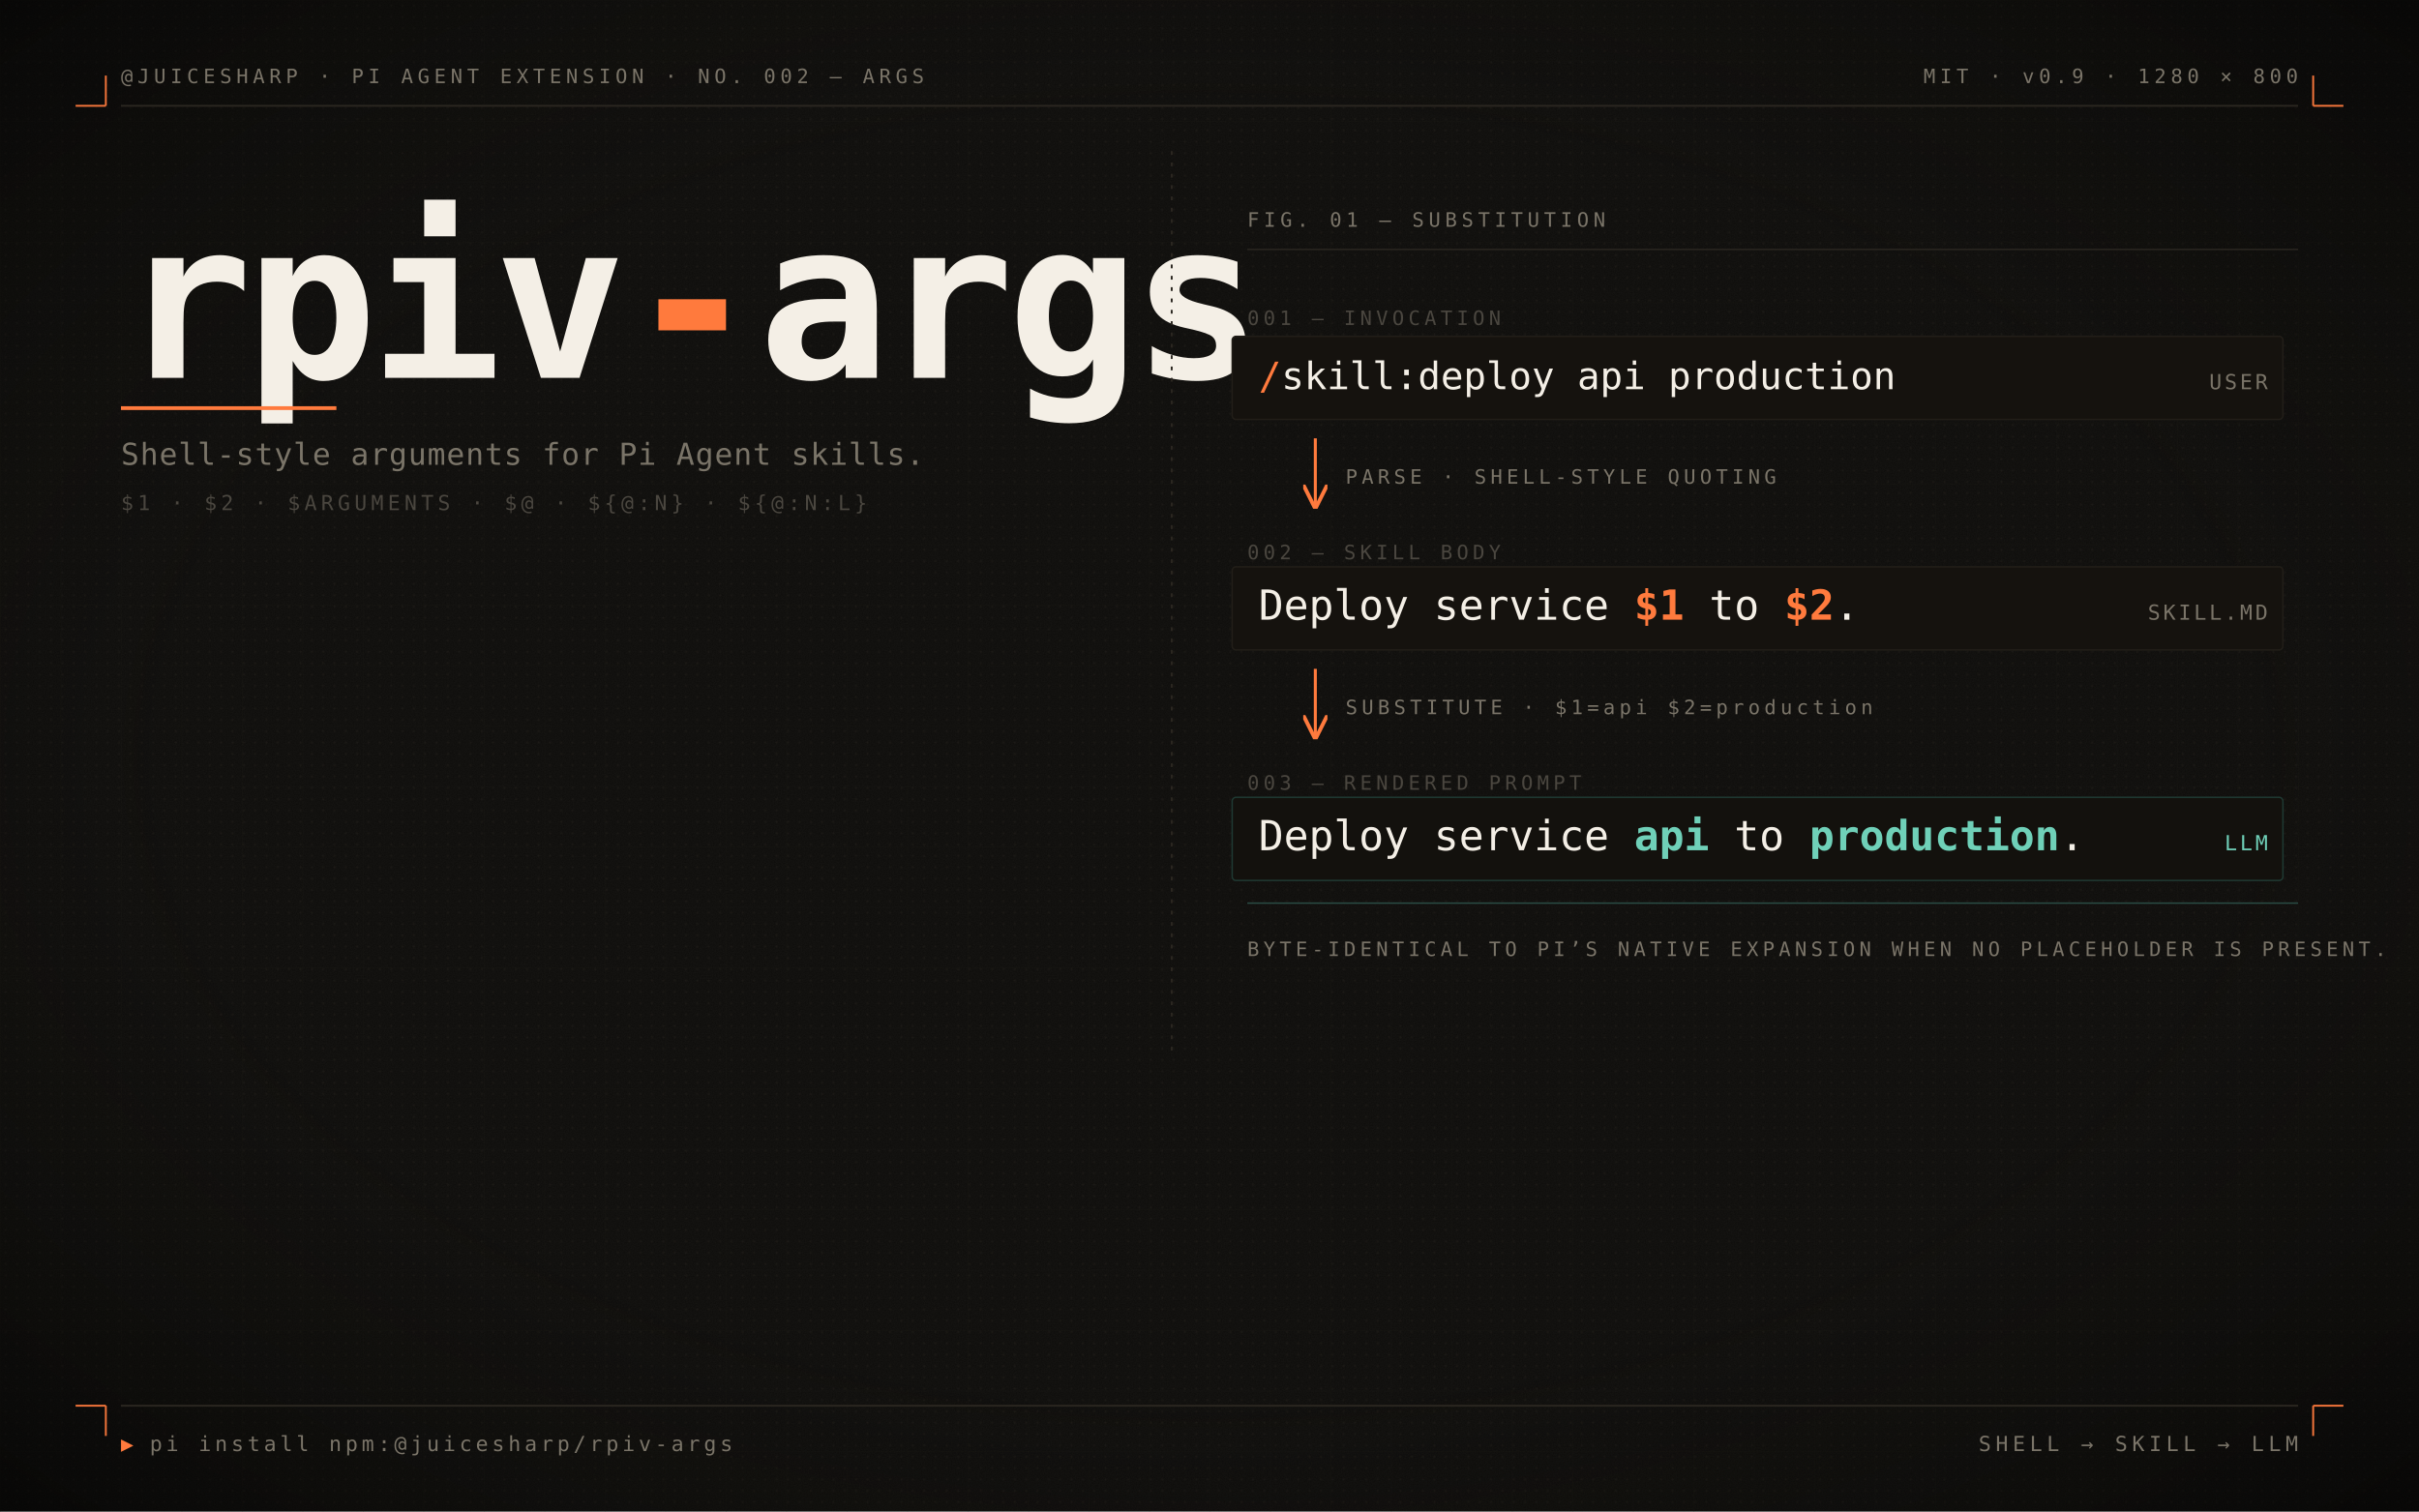
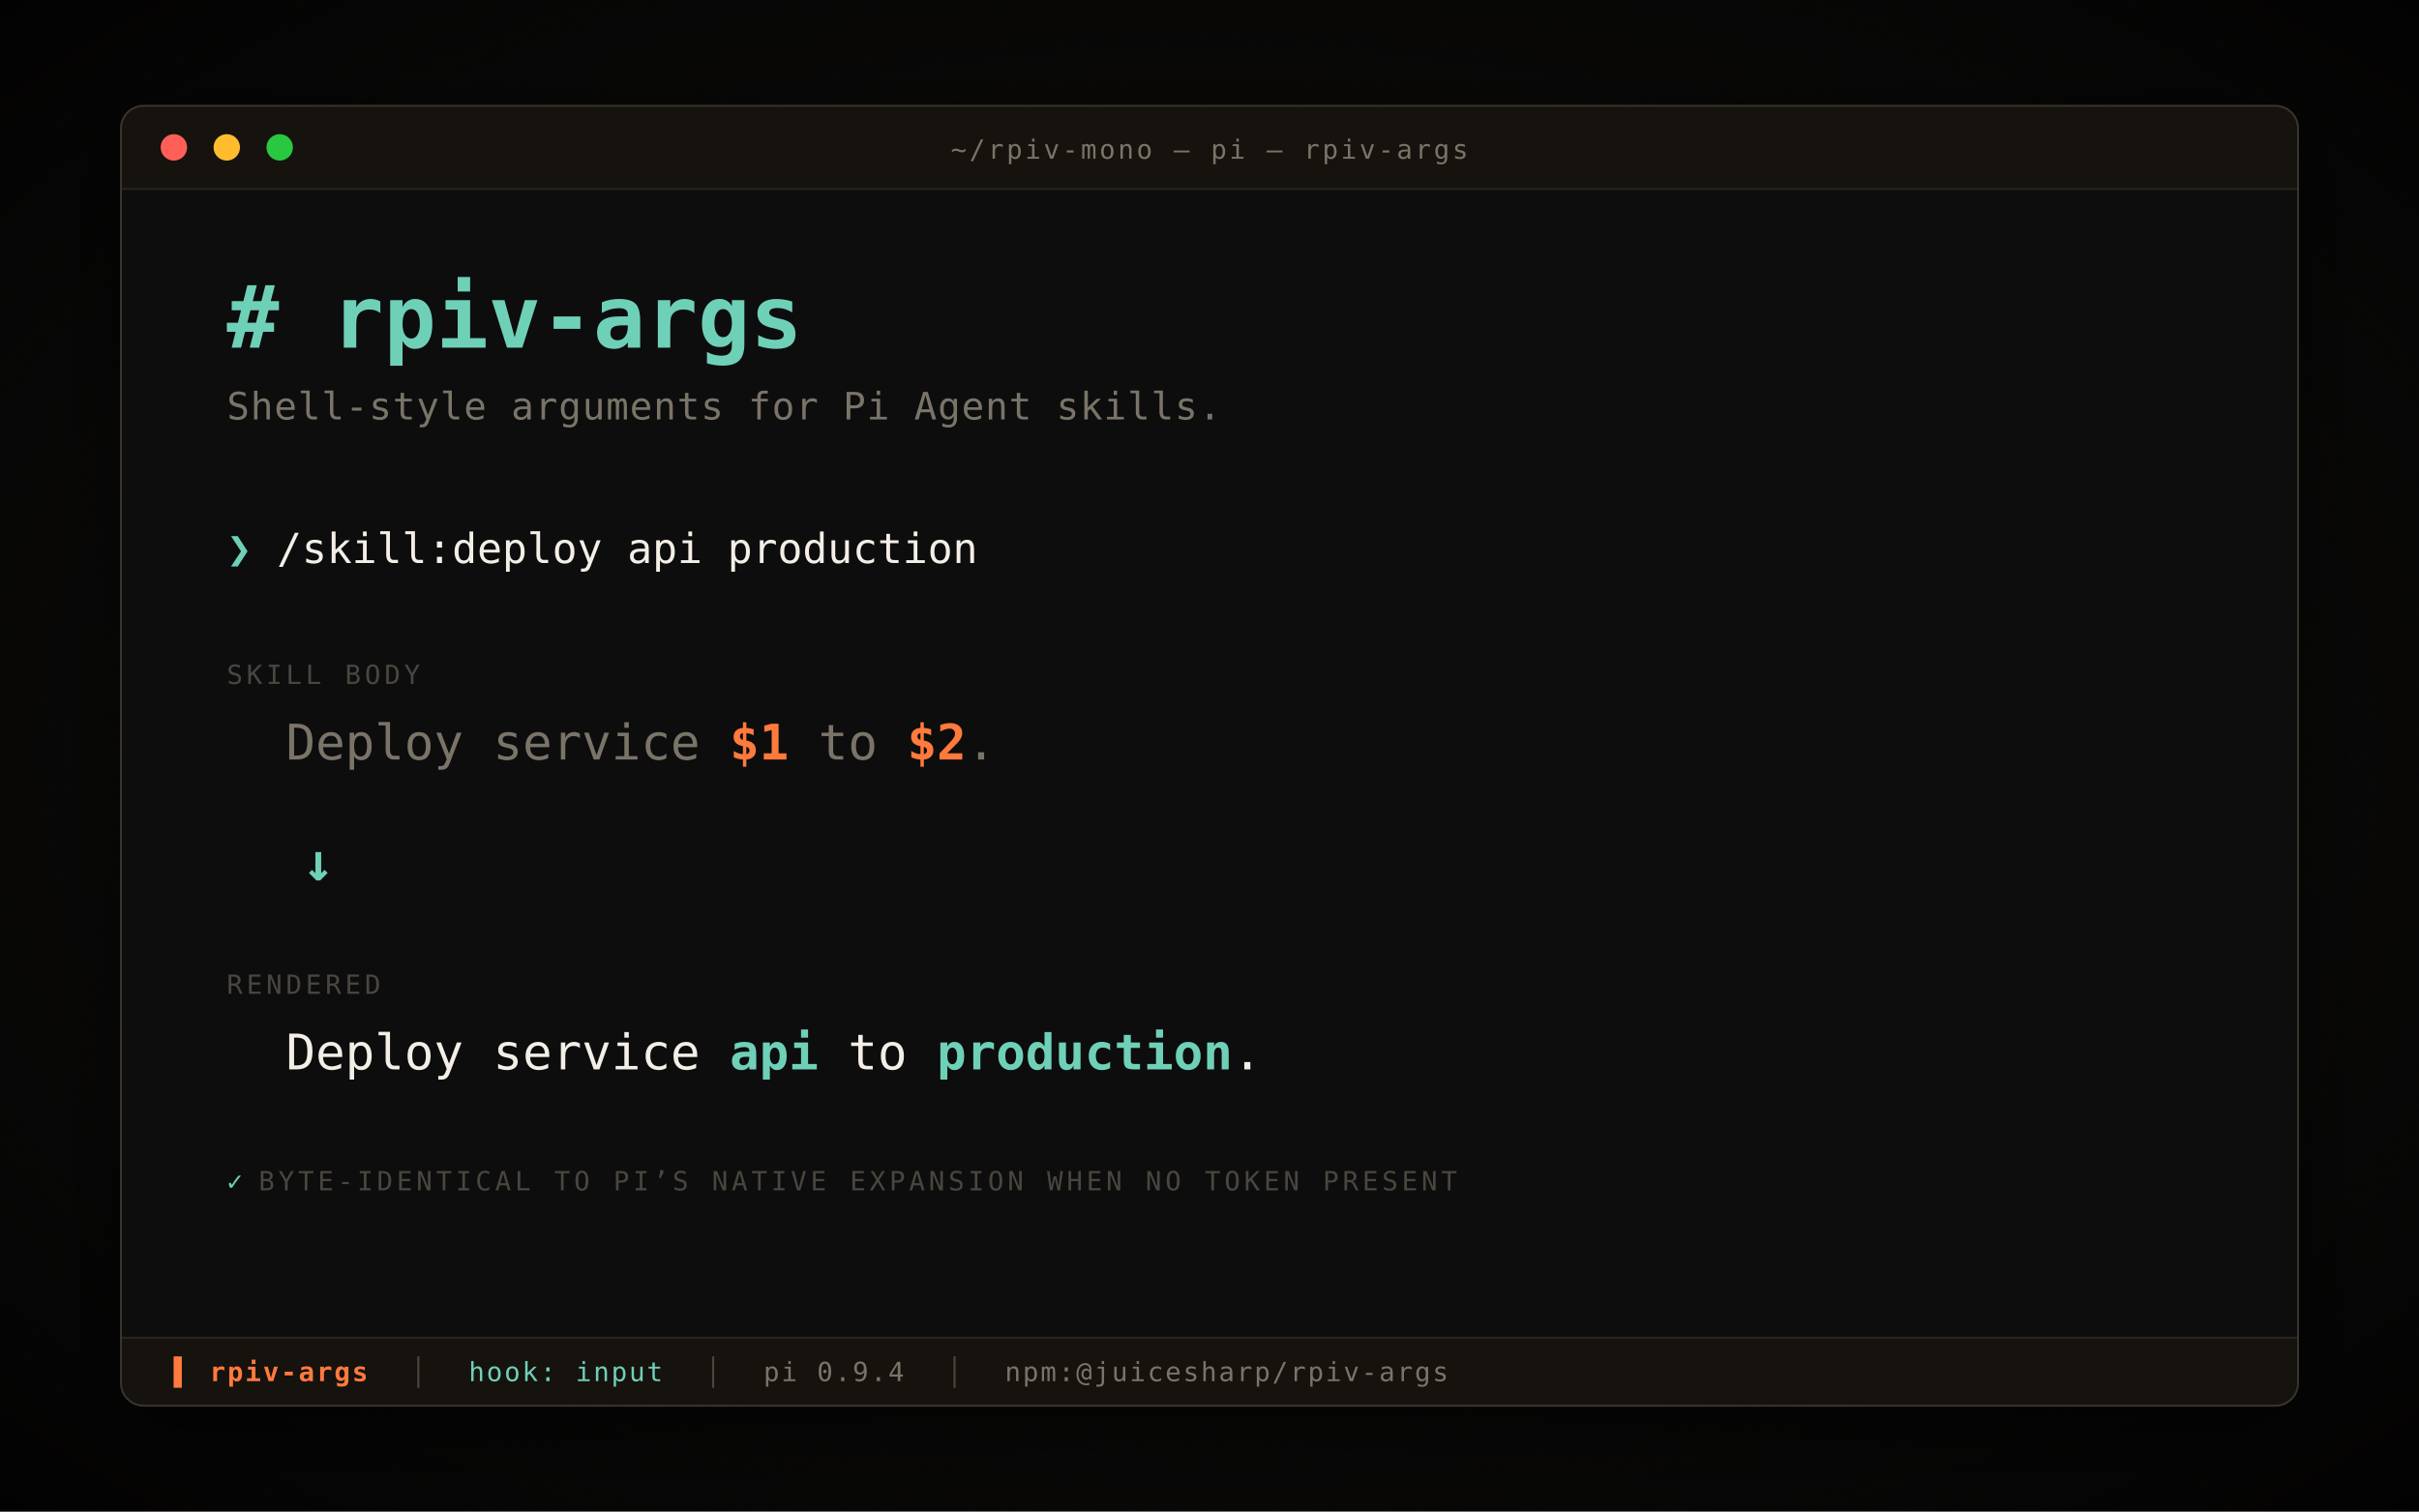
<svg xmlns="http://www.w3.org/2000/svg" viewBox="0 0 1280 800" role="img" aria-label="rpiv-args — Shell-style arguments for Pi Agent skills" preserveAspectRatio="xMidYMid meet">
  <defs>
    <style>
-       .mono   { font-family: 'JetBrains Mono', 'Fira Code', 'SFMono-Regular', ui-monospace, Menlo, Consolas, monospace; }
-       .ink    { fill: #F4EFE6; }
-       .paper  { fill: #0E0D0B; }
-       .muted  { fill: #7A7468; }
-       .dim    { fill: #4A463F; }
+       .mono { font-family: 'JetBrains Mono', 'Fira Code', 'SFMono-Regular', ui-monospace, Menlo, Consolas, monospace; }
+       .ink { fill: #F4EFE6; }
+       .muted { fill: #7A7468; }
+       .dim { fill: #4A463F; }
      .accent { fill: #FF7A3D; }
-       .mint   { fill: #6FD0B8; }
-       .rule   { stroke: #2A2620; }
-       .rule-bright { stroke: #FF7A3D; }
+       .mint { fill: #6FD0B8; }
    </style>
    <filter id="grain" x="0" y="0" width="100%" height="100%">
      <feTurbulence type="fractalNoise" baseFrequency="1.4" numOctaves="2" seed="7" />
-       <feColorMatrix values="0 0 0 0 0.96                              0 0 0 0 0.94                              0 0 0 0 0.88                              0 0 0 0.06 0" />
+       <feColorMatrix values="0 0 0 0 0.96  0 0 0 0 0.94  0 0 0 0 0.88  0 0 0 0.04 0" />
    </filter>
-     <pattern id="grid" width="32" height="32" patternUnits="userSpaceOnUse">
-       <path d="M32 0 H0 V32" fill="none" stroke="#161411" stroke-width="0.5" />
-     </pattern>
-     <pattern id="dots" width="6" height="6" patternUnits="userSpaceOnUse">
-       <circle cx="3" cy="3" r="0.6" fill="#231F1A" />
-     </pattern>
-     <marker id="chev" viewBox="0 0 10 10" refX="9" refY="5" markerWidth="8" markerHeight="8" orient="auto-start-reverse">
-       <path d="M0 0 L10 5 L0 10" fill="none" stroke="#FF7A3D" stroke-width="1.6" stroke-linecap="round" stroke-linejoin="round" />
-     </marker>
+     <radialGradient id="vignette" cx="50%" cy="50%" r="70%">
+       <stop offset="55%" stop-color="#070605" stop-opacity="0" />
+       <stop offset="100%" stop-color="#000" stop-opacity="0.7" />
+     </radialGradient>
+     <filter id="winShadow" x="-10%" y="-10%" width="120%" height="130%">
+       <feDropShadow dx="0" dy="14" stdDeviation="22" flood-color="#000" flood-opacity="0.6" />
+     </filter>
+     <clipPath id="wclip">
+       <rect x="64" y="56" width="1152" height="688" rx="12" />
+     </clipPath>
  </defs>
-   <rect width="1280" height="800" class="paper" />
-   <rect width="1280" height="800" fill="url(#grid)" opacity="0.55" />
-   <rect width="1280" height="800" fill="url(#dots)" opacity="0.4" />
-   <rect width="1280" height="800" filter="url(#grain)" opacity="0.5" />
-   <radialGradient id="vignette" cx="50%" cy="50%" r="70%">
-     <stop offset="60%" stop-color="#0E0D0B" stop-opacity="0" />
-     <stop offset="100%" stop-color="#000" stop-opacity="0.55" />
-   </radialGradient>
+   <rect width="1280" height="800" fill="#070605" />
+   <rect width="1280" height="800" filter="url(#grain)" opacity="0.45" />
  <rect width="1280" height="800" fill="url(#vignette)" />
-   <g class="rule-bright" stroke-width="1" fill="none" opacity="0.95">
-     <path d="M40 56 L56 56 M56 40 L56 56" />
-     <path d="M1240 56 L1224 56 M1224 40 L1224 56" />
-     <path d="M40 744 L56 744 M56 760 L56 744" />
-     <path d="M1240 744 L1224 744 M1224 760 L1224 744" />
+   <rect x="64" y="56" width="1152" height="688" rx="12" fill="#0E0D0B" filter="url(#winShadow)" />
+   <g clip-path="url(#wclip)">
+     <rect x="64" y="56" width="1152" height="44" fill="#16120E" />
+     <line x1="64" y1="100" x2="1216" y2="100" stroke="#2A2620" />
+     <circle cx="92" cy="78" r="7" fill="#FF5F57" />
+     <circle cx="120" cy="78" r="7" fill="#FFBD2E" />
+     <circle cx="148" cy="78" r="7" fill="#28C840" />
+     <text class="mono muted" x="640" y="84" font-size="14" letter-spacing="1.4" text-anchor="middle">~/rpiv-mono — pi — rpiv-args</text>
+     <text class="mono mint" x="120" y="184" font-size="46" font-weight="700"># rpiv-args</text>
+     <text class="mono muted" x="120" y="222" font-size="20" letter-spacing="0.5">Shell-style arguments for Pi Agent skills.</text>
+     <text class="mono" x="120" y="298" font-size="22">
+       <tspan class="mint" font-weight="700">❯</tspan>
+       <tspan class="ink">/skill:deploy api production</tspan>
+     </text>
+     <text class="mono dim" x="120" y="362" font-size="14" letter-spacing="2">SKILL BODY</text>
+     <text class="mono muted" xml:space="preserve" x="120" y="402" font-size="26">  Deploy service <tspan class="accent" font-weight="700">$1</tspan> to <tspan class="accent" font-weight="700">$2</tspan>.</text>
+     <text class="mono mint" x="160" y="466" font-size="28" font-weight="700">↓</text>
+     <text class="mono dim" x="120" y="526" font-size="14" letter-spacing="2">RENDERED</text>
+     <text class="mono ink" xml:space="preserve" x="120" y="566" font-size="26">  Deploy service <tspan class="mint" font-weight="700">api</tspan> to <tspan class="mint" font-weight="700">production</tspan>.</text>
+     <text class="mono" x="120" y="630" font-size="14" letter-spacing="2">
+       <tspan class="mint">✓</tspan>
+       <tspan class="dim">BYTE-IDENTICAL TO PI’S NATIVE EXPANSION WHEN NO TOKEN PRESENT</tspan>
+     </text>
+     <rect x="64" y="708" width="1152" height="36" fill="#16120E" />
+     <line x1="64" y1="708" x2="1216" y2="708" stroke="#2A2620" />
+     <text class="mono" font-size="14" y="731" letter-spacing="1">
+       <tspan x="92" class="accent" font-weight="700">▌ rpiv-args</tspan>
+       <tspan dx="14" class="dim">│</tspan>
+       <tspan dx="14" class="mint">hook: input</tspan>
+       <tspan dx="14" class="dim">│</tspan>
+       <tspan dx="14" class="muted">pi 0.9.4</tspan>
+       <tspan dx="14" class="dim">│</tspan>
+       <tspan dx="14" class="muted">npm:@juicesharp/rpiv-args</tspan>
+     </text>
  </g>
-   <line x1="64" y1="56" x2="1216" y2="56" class="rule" stroke-width="1" />
-   <text class="mono muted" x="64" y="44" font-size="10.5" letter-spacing="2.4">@JUICESHARP · PI AGENT EXTENSION · NO. 002 – ARGS</text>
-   <text class="mono muted" x="1216" y="44" font-size="10.5" letter-spacing="2.4" text-anchor="end">MIT · v0.9 · 1280 × 800</text>
-   <g>
-     <text class="mono ink" x="64" y="200" font-size="116" font-weight="700" letter-spacing="-4">rpiv<tspan class="accent">-</tspan>args</text>
-     <line x1="64" y1="216" x2="178" y2="216" class="rule-bright" stroke-width="2" />
-     <text class="mono muted" x="64" y="246" font-size="16" letter-spacing="0.5">Shell-style arguments for Pi Agent skills.</text>
-     <text class="mono dim" x="64" y="270" font-size="11" letter-spacing="2.2">$1 · $2 · $ARGUMENTS · $@ · ${@:N} · ${@:N:L}</text>
-   </g>
-   <line x1="620" y1="80" x2="620" y2="560" class="rule" stroke-width="1" stroke-dasharray="2 4" />
-   <text class="mono muted" x="660" y="120" font-size="10.5" letter-spacing="2.4">FIG. 01 — SUBSTITUTION</text>
-   <line x1="660" y1="132" x2="1216" y2="132" class="rule" stroke-width="0.75" />
-   <text class="mono dim" x="660" y="172" font-size="10.5" letter-spacing="2.2">001 — INVOCATION</text>
-   <g transform="translate(660 200)">
-     <rect x="-8" y="-22" width="556" height="44" fill="#15120E" stroke="#221E18" stroke-width="0.75" rx="2" />
-     <text class="mono ink" x="6" y="6" font-size="20">
-       <tspan class="accent">/</tspan>skill:deploy <tspan class="ink">api</tspan>
-       <tspan class="ink">production</tspan>
-     </text>
-     <text class="mono muted" x="540" y="6" font-size="11" letter-spacing="1.5" text-anchor="end">USER</text>
-   </g>
-   <path d="M696 232 L696 268" class="rule-bright" stroke-width="1.6" fill="none" marker-end="url(#chev)" />
-   <text class="mono muted" x="712" y="256" font-size="10.5" letter-spacing="2.2">PARSE · SHELL-STYLE QUOTING</text>
-   <text class="mono dim" x="660" y="296" font-size="10.5" letter-spacing="2.2">002 — SKILL BODY</text>
-   <g transform="translate(660 322)">
-     <rect x="-8" y="-22" width="556" height="44" fill="#15120E" stroke="#221E18" stroke-width="0.75" rx="2" />
-     <text class="mono ink" x="6" y="6" font-size="22">
-       Deploy service <tspan class="accent" font-weight="700">$1</tspan> to <tspan class="accent" font-weight="700">$2</tspan>.
-     </text>
-     <text class="mono muted" x="540" y="6" font-size="11" letter-spacing="1.5" text-anchor="end">SKILL.MD</text>
-   </g>
-   <path d="M696 354 L696 390" class="rule-bright" stroke-width="1.6" fill="none" marker-end="url(#chev)" />
-   <text class="mono muted" x="712" y="378" font-size="10.5" letter-spacing="2.2">SUBSTITUTE · $1=api  $2=production</text>
-   <text class="mono dim" x="660" y="418" font-size="10.5" letter-spacing="2.2">003 — RENDERED PROMPT</text>
-   <g transform="translate(660 444)">
-     <rect x="-8" y="-22" width="556" height="44" fill="#13110D" stroke="#1F3A33" stroke-width="0.75" rx="2" />
-     <text class="mono ink" x="6" y="6" font-size="22">
-       Deploy service <tspan class="mint" font-weight="700">api</tspan> to <tspan class="mint" font-weight="700">production</tspan>.
-     </text>
-     <text class="mono mint" x="540" y="6" font-size="11" letter-spacing="1.5" text-anchor="end">LLM</text>
-   </g>
-   <line x1="660" y1="478" x2="1216" y2="478" stroke="#2A4D45" stroke-width="0.75" />
-   <text class="mono muted" x="660" y="506" font-size="10.5" letter-spacing="2.2">
-     BYTE-IDENTICAL TO PI’S NATIVE EXPANSION WHEN NO PLACEHOLDER IS PRESENT.
-   </text>
-   <line x1="64" y1="744" x2="1216" y2="744" class="rule" stroke-width="1" />
-   <text class="mono muted" x="64" y="768" font-size="11" letter-spacing="2">
-     <tspan class="accent">▶</tspan>  pi install npm:@juicesharp/rpiv-args
-   </text>
-   <text class="mono muted" x="1216" y="768" font-size="11" letter-spacing="2.4" text-anchor="end">
-     SHELL → SKILL → LLM
-   </text>
+   <rect x="64" y="56" width="1152" height="688" rx="12" fill="none" stroke="#3A352D" stroke-width="1" />
</svg>
